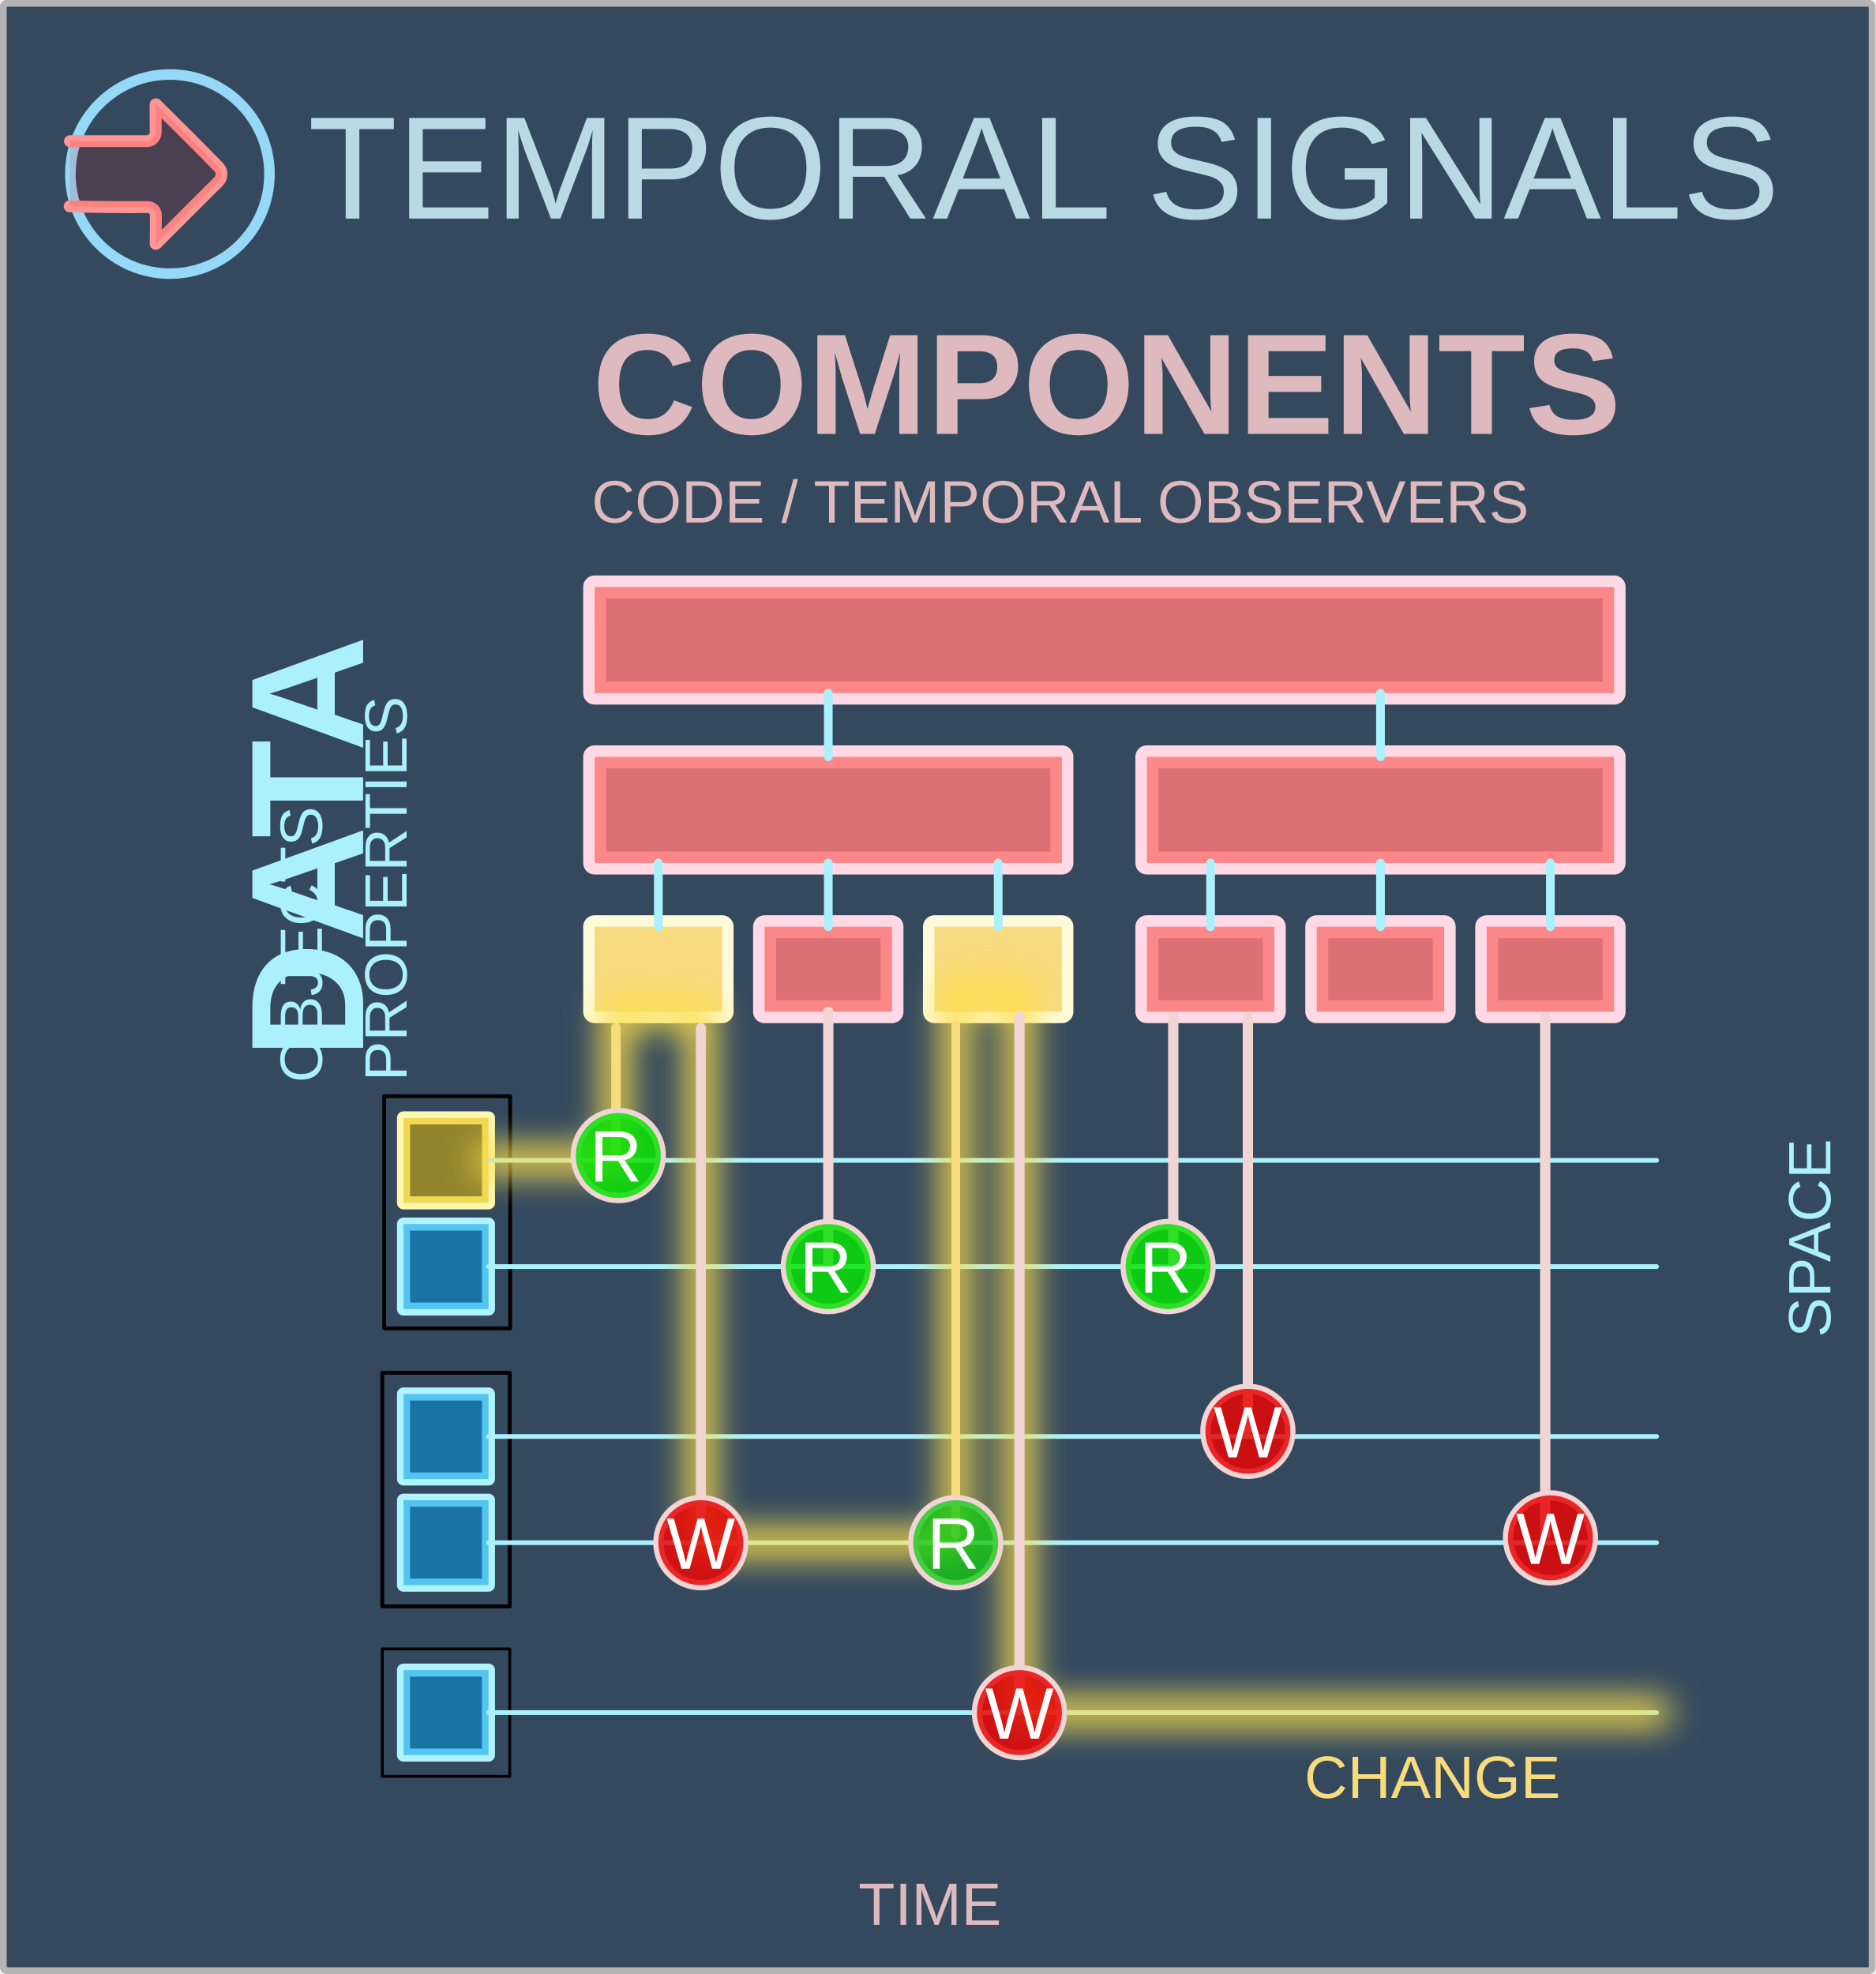
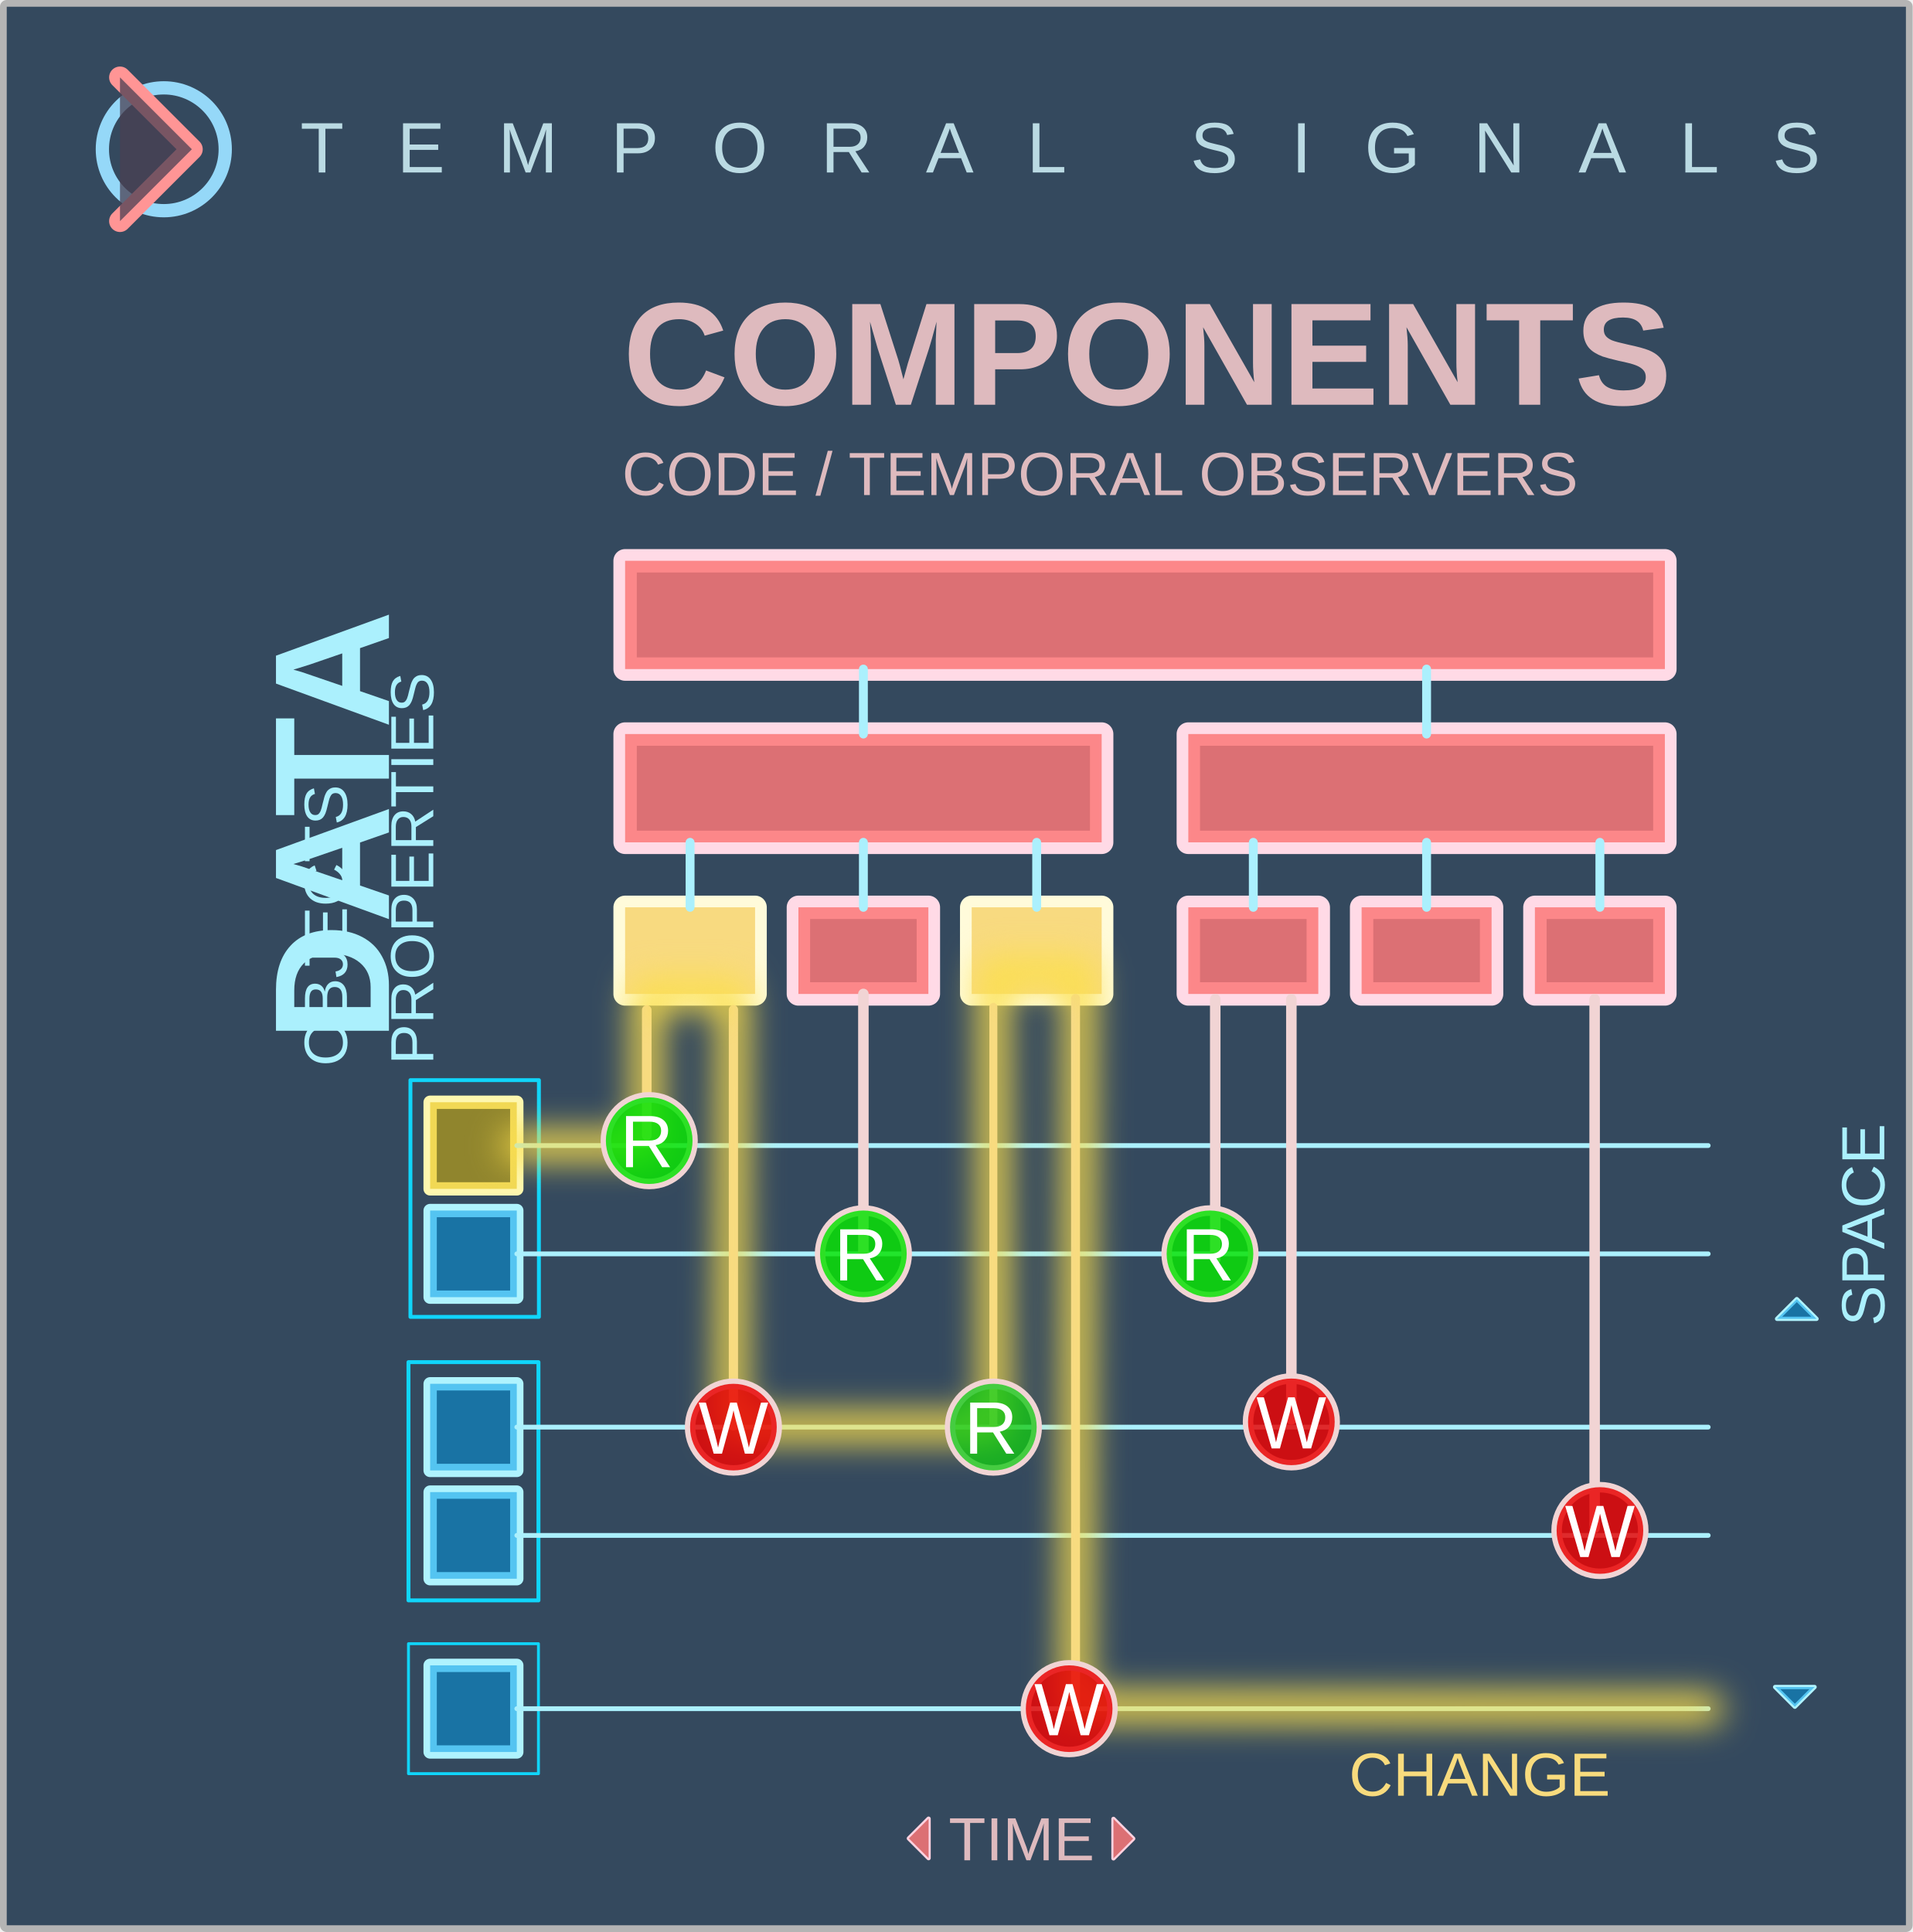
- <svg xmlns="http://www.w3.org/2000/svg" width="233.647mm" height="245.908mm" viewBox="0 0 233.647 245.908" version="1.1" id="svg1" xml:space="preserve">
+ <svg xmlns="http://www.w3.org/2000/svg" width="233.613mm" height="236.016mm" viewBox="0 0 233.613 236.016" version="1.1" id="svg1" xml:space="preserve">
  <defs id="defs1">
    <rect x="2007.793" y="748.044" width="42.207" height="41.956" id="rect18" />
    <rect x="2007.793" y="748.044" width="42.207" height="41.956" id="rect18-2-5" />
    <rect x="2007.793" y="748.044" width="42.207" height="41.956" id="rect18-6" />
    <rect x="2007.793" y="748.044" width="42.207" height="41.956" id="rect18-2-9" />
    <rect x="2007.793" y="748.044" width="42.207" height="41.956" id="rect18-6-5" />
    <rect x="2007.793" y="748.044" width="42.207" height="41.956" id="rect18-2-5-2" />
    <rect x="2007.793" y="748.044" width="42.207" height="41.956" id="rect18-2-9-8" />
    <rect x="2007.793" y="748.044" width="42.207" height="41.956" id="rect18-6-1" />
    <filter style="color-interpolation-filters:sRGB" id="filter30" x="-0.046" y="-0.075" width="1.093" height="1.15">
      <feGaussianBlur stdDeviation="2.066" id="feGaussianBlur30" />
    </filter>
  </defs>
-   <g id="layer1" transform="translate(-455.0833,-59.17726)">
-     <rect style="fill:#34495e;fill-opacity:1;stroke:#b4b4b4;stroke-width:1.68;stroke-linecap:round;stroke-linejoin:round;stroke-dasharray:none;stroke-dashoffset:0;stroke-opacity:1;paint-order:markers stroke fill" id="rect16" width="231.967" height="244.228" x="455.923" y="60.017" />
-     <circle style="opacity:1;fill:#34495e;stroke:#95d8f8;stroke-width:2.632;stroke-linecap:round;stroke-linejoin:round;stroke-dasharray:none;stroke-opacity:1;paint-order:markers stroke fill" id="path6-1-9" cx="476.25" cy="80.859" r="11.745" />
-     <path id="rect15-2-0-3-8-25-6" style="opacity:1;fill:#e50000;fill-opacity:0.128;stroke:#ff9595;stroke-width:3.534;stroke-linecap:round;stroke-linejoin:round;stroke-dasharray:none;stroke-opacity:1;paint-order:markers stroke fill" d="m 360.159,144.288 c 10.055,0.289 19.002,0.258 23.169,0.22 1.369,-0.013 2.477,1.08 2.475,2.45 -0.006,3.231 -0.022,8.471 -0.059,8.475 0,0 0.105,0.042 0.147,-0.017 l 18.585,-18.585 c 1.133,-1.133 1.158,-2.994 0.045,-4.148 -6.046,-6.27 -12.458,-12.532 -18.651,-18.726 -0.01,-0.009 -0.042,-0.009 -0.042,-0.009 l 0.007,-0.021 c -0.042,0 -0.126,0.017 -0.126,0.042 h 0.014 l 0.032,8.246 a 2.678,2.678 134.89 0 1 -2.678,2.688 h -22.834" transform="matrix(0.4188524,0,0,0.4188524,312.908,24.44522)" />
-     <rect style="opacity:1;fill:none;fill-opacity:0.128;stroke:none;stroke-width:0.67;stroke-linecap:round;stroke-linejoin:round;stroke-dasharray:none;stroke-opacity:1;paint-order:markers stroke fill" id="rect7-9" width="28.278" height="28.278" x="462.111" y="66.72" />
+   <g id="layer1" transform="translate(-452.816,-63.78611)">
+     <rect style="fill:#34495e;fill-opacity:1;stroke:#b4b4b4;stroke-width:1.646;stroke-linecap:round;stroke-linejoin:round;stroke-dasharray:none;stroke-dashoffset:0;stroke-opacity:1;paint-order:markers stroke fill" id="rect16" width="231.967" height="234.37" x="453.639" y="64.609" />
+     <rect style="fill:none;fill-opacity:0.128;stroke:none;stroke-width:1.599;stroke-linecap:round;stroke-linejoin:round;stroke-dasharray:none;stroke-opacity:1;paint-order:markers stroke fill" id="rect7-3" width="67.513" height="67.513" x="457.729" y="259.68" />
    <rect style="fill:#f8da80;fill-opacity:1;stroke:#fffbda;stroke-width:2.858;stroke-linecap:round;stroke-linejoin:round;stroke-dasharray:none;stroke-opacity:1;paint-order:markers stroke fill" id="rect9" width="15.875" height="10.583" x="529.167" y="174.625" />
    <rect style="fill:#fb7878;fill-opacity:0.842;stroke:#ffdae6;stroke-width:2.858;stroke-linecap:round;stroke-linejoin:round;stroke-dasharray:none;stroke-opacity:1;paint-order:markers stroke fill" id="rect10" width="15.875" height="10.583" x="550.333" y="174.625" />
    <rect style="fill:#f8da80;fill-opacity:1;stroke:#fffbda;stroke-width:2.858;stroke-linecap:round;stroke-linejoin:round;stroke-dasharray:none;stroke-opacity:1;paint-order:markers stroke fill" id="rect11" width="15.875" height="10.583" x="571.5" y="174.625" />
    <rect style="fill:#e5bd00;fill-opacity:0.521;stroke:#fef7af;stroke-width:1.628;stroke-linecap:round;stroke-linejoin:round;stroke-dasharray:none;stroke-opacity:1;paint-order:markers stroke fill" id="rect11-6" width="10.583" height="10.583" x="505.354" y="198.437" />
    <rect style="fill:#009ae5;fill-opacity:0.521;stroke:#aff3fe;stroke-width:1.628;stroke-linecap:round;stroke-linejoin:round;stroke-dasharray:none;stroke-opacity:1;paint-order:markers stroke fill" id="rect11-6-6" width="10.583" height="10.583" x="505.354" y="211.667" />
    <rect style="fill:#009ae5;fill-opacity:0.521;stroke:#aff3fe;stroke-width:1.628;stroke-linecap:round;stroke-linejoin:round;stroke-dasharray:none;stroke-opacity:1;paint-order:markers stroke fill" id="rect11-6-6-6" width="10.583" height="10.583" x="505.354" y="232.833" />
    <rect style="fill:#009ae5;fill-opacity:0.521;stroke:#aff3fe;stroke-width:1.628;stroke-linecap:round;stroke-linejoin:round;stroke-dasharray:none;stroke-opacity:1;paint-order:markers stroke fill" id="rect11-6-6-6-0" width="10.583" height="10.583" x="505.354" y="246.062" />
    <rect style="fill:#009ae5;fill-opacity:0.521;stroke:#aff3fe;stroke-width:1.628;stroke-linecap:round;stroke-linejoin:round;stroke-dasharray:none;stroke-opacity:1;paint-order:markers stroke fill" id="rect11-6-6-6-0-9" width="10.583" height="10.583" x="505.354" y="267.229" />
+     <path id="rect11-6-6-6-0-9-9-5" style="fill:#dc7074;fill-opacity:1;stroke:#fed2e0;stroke-width:0.524;stroke-linecap:round;stroke-linejoin:round;stroke-dasharray:none;stroke-opacity:1;paint-order:markers stroke fill" d="m 588.816,285.986 v 4.819 l 2.409,-2.409 z" />
+     <path id="rect11-6-6-6-0-9-9-5-1" style="fill:#009ae5;fill-opacity:0.521;stroke:#aff3fe;stroke-width:0.524;stroke-linecap:round;stroke-linejoin:round;stroke-dasharray:none;stroke-opacity:1;paint-order:markers stroke fill" d="m 674.451,269.875 h -4.819 l 2.409,2.409 z" />
+     <path id="rect11-6-6-6-0-9-9-5-1-3" style="fill:#009ae5;fill-opacity:0.521;stroke:#aff3fe;stroke-width:0.524;stroke-linecap:round;stroke-linejoin:round;stroke-dasharray:none;stroke-opacity:1;paint-order:markers stroke fill" d="m 669.869,224.896 h 4.819 l -2.409,-2.409 z" />
+     <path id="rect11-6-6-6-0-9-9-5-8" style="fill:#dc7074;fill-opacity:1;stroke:#fed2e0;stroke-width:0.524;stroke-linecap:round;stroke-linejoin:round;stroke-dasharray:none;stroke-opacity:1;paint-order:markers stroke fill" d="m 566.234,290.78 v -4.819 l -2.409,2.409 z" />
    <rect style="fill:#fb7878;fill-opacity:0.842;stroke:#ffdae6;stroke-width:2.858;stroke-linecap:round;stroke-linejoin:round;stroke-dasharray:none;stroke-opacity:1;paint-order:markers stroke fill" id="rect12" width="58.208" height="13.229" x="529.167" y="153.458" />
    <rect style="fill:#fb7878;fill-opacity:0.842;stroke:#ffdae6;stroke-width:2.858;stroke-linecap:round;stroke-linejoin:round;stroke-dasharray:none;stroke-opacity:1;paint-order:markers stroke fill" id="rect9-1" width="15.875" height="10.583" x="597.958" y="174.625" />
    <rect style="fill:#fb7878;fill-opacity:0.842;stroke:#ffdae6;stroke-width:2.858;stroke-linecap:round;stroke-linejoin:round;stroke-dasharray:none;stroke-opacity:1;paint-order:markers stroke fill" id="rect10-4" width="15.875" height="10.583" x="619.125" y="174.625" />
    <rect style="fill:#fb7878;fill-opacity:0.842;stroke:#ffdae6;stroke-width:2.858;stroke-linecap:round;stroke-linejoin:round;stroke-dasharray:none;stroke-opacity:1;paint-order:markers stroke fill" id="rect11-60" width="15.875" height="10.583" x="640.292" y="174.625" />
    <rect style="fill:#fb7878;fill-opacity:0.842;stroke:#ffdae6;stroke-width:2.858;stroke-linecap:round;stroke-linejoin:round;stroke-dasharray:none;stroke-opacity:1;paint-order:markers stroke fill" id="rect12-7" width="58.208" height="13.229" x="597.958" y="153.458" />
    <rect style="fill:#fb7878;fill-opacity:0.842;stroke:#ffdae6;stroke-width:2.858;stroke-linecap:round;stroke-linejoin:round;stroke-dasharray:none;stroke-opacity:1;paint-order:markers stroke fill" id="rect13" width="127" height="13.229" x="529.167" y="132.292" />
    <text xml:space="preserve" style="font-style:italic;font-size:17.881px;font-family:'Monotype Corsiva';-inkscape-font-specification:'Monotype Corsiva Italic';text-align:start;letter-spacing:0px;writing-mode:lr-tb;direction:ltr;text-anchor:start;fill:#fed0d0;fill-opacity:0.842;stroke:none;stroke-width:26.546;stroke-linecap:round;stroke-linejoin:round;stroke-dasharray:none;stroke-opacity:1;paint-order:markers stroke fill" x="528.888" y="113.23" id="text13">
      <tspan id="tspan13" style="font-style:normal;font-variant:normal;font-weight:bold;font-stretch:normal;font-size:17.881px;font-family:Arial;-inkscape-font-specification:Arial;fill:#fed0d0;fill-opacity:0.842;stroke:none;stroke-width:26.547;stroke-opacity:1" x="528.888" y="113.23">COMPONENTS</tspan>
    </text>
-     <text xml:space="preserve" style="font-style:italic;font-size:18.195px;font-family:'Monotype Corsiva';-inkscape-font-specification:'Monotype Corsiva Italic';text-align:start;letter-spacing:0px;writing-mode:lr-tb;direction:ltr;text-anchor:start;fill:#d5f8fe;fill-opacity:0.831;stroke:none;stroke-width:27.013;stroke-linecap:round;stroke-linejoin:round;stroke-dasharray:none;stroke-opacity:1;paint-order:markers stroke fill" x="493.445" y="86.403" id="text13-86">
-       <tspan id="tspan13-77" style="font-style:normal;font-variant:normal;font-weight:normal;font-stretch:normal;font-size:18.195px;font-family:Arial;-inkscape-font-specification:Arial;fill:#d5f8fe;fill-opacity:0.831;stroke:none;stroke-width:27.014;stroke-opacity:1" x="493.445" y="86.403">TEMPORAL SIGNALS</tspan>
+     <text xml:space="preserve" style="font-style:italic;font-size:8.739px;line-height:0;font-family:'Monotype Corsiva';-inkscape-font-specification:'Monotype Corsiva Italic';text-align:start;letter-spacing:6.507px;writing-mode:lr-tb;direction:ltr;text-anchor:start;fill:#d5f8fe;fill-opacity:0.831;stroke:none;stroke-width:12.974;stroke-linecap:round;stroke-linejoin:round;stroke-dasharray:none;stroke-opacity:1;paint-order:markers stroke fill" x="489.479" y="84.861" id="text13-86">
+       <tspan style="font-style:normal;font-variant:normal;font-weight:normal;font-stretch:normal;font-size:8.739px;line-height:0;font-family:Arial;-inkscape-font-specification:Arial;letter-spacing:6.507px;fill:#d5f8fe;fill-opacity:0.831;stroke:none;stroke-width:12.974;stroke-opacity:1" x="489.479" y="84.861" id="tspan35">TEMPORAL SIGNALS</tspan>
    </text>
    <text xml:space="preserve" style="font-style:italic;font-size:7.46px;font-family:'Monotype Corsiva';-inkscape-font-specification:'Monotype Corsiva Italic';text-align:start;letter-spacing:0px;writing-mode:lr-tb;direction:ltr;text-anchor:start;fill:#fed0d0;fill-opacity:0.842;stroke:none;stroke-width:11.076;stroke-linecap:round;stroke-linejoin:round;stroke-dasharray:none;stroke-opacity:1;paint-order:markers stroke fill" x="528.795" y="124.263" id="text13-7">
      <tspan id="tspan13-3" style="font-style:normal;font-variant:normal;font-weight:normal;font-stretch:normal;font-size:7.46px;font-family:Arial;-inkscape-font-specification:Arial;fill:#fed0d0;fill-opacity:0.842;stroke:none;stroke-width:11.076;stroke-opacity:1" x="528.795" y="124.263">CODE / TEMPORAL OBSERVERS</tspan>
    </text>
-     <text xml:space="preserve" style="font-style:italic;font-size:7.46px;font-family:'Monotype Corsiva';-inkscape-font-specification:'Monotype Corsiva Italic';text-align:start;letter-spacing:0px;writing-mode:lr-tb;direction:ltr;text-anchor:start;fill:#fed0d0;fill-opacity:0.842;stroke:none;stroke-width:11.076;stroke-linecap:round;stroke-linejoin:round;stroke-dasharray:none;stroke-opacity:1;paint-order:markers stroke fill" x="562.018" y="298.979" id="text13-7-1">
-       <tspan id="tspan13-3-0" style="font-style:normal;font-variant:normal;font-weight:normal;font-stretch:normal;font-size:7.46px;font-family:Arial;-inkscape-font-specification:Arial;fill:#fed0d0;fill-opacity:0.842;stroke:none;stroke-width:11.076;stroke-opacity:1" x="562.018" y="298.979">TIME</tspan>
+     <text xml:space="preserve" style="font-style:italic;font-size:7.46px;font-family:'Monotype Corsiva';-inkscape-font-specification:'Monotype Corsiva Italic';text-align:start;letter-spacing:0px;writing-mode:lr-tb;direction:ltr;text-anchor:start;fill:#fed0d0;fill-opacity:0.842;stroke:none;stroke-width:11.076;stroke-linecap:round;stroke-linejoin:round;stroke-dasharray:none;stroke-opacity:1;paint-order:markers stroke fill" x="568.679" y="291.042" id="text13-7-1">
+       <tspan id="tspan13-3-0" style="font-style:normal;font-variant:normal;font-weight:normal;font-stretch:normal;font-size:7.46px;font-family:Arial;-inkscape-font-specification:Arial;fill:#fed0d0;fill-opacity:0.842;stroke:none;stroke-width:11.076;stroke-opacity:1" x="568.679" y="291.042">TIME</tspan>
    </text>
    <text xml:space="preserve" style="font-style:italic;font-size:7.46px;font-family:'Monotype Corsiva';-inkscape-font-specification:'Monotype Corsiva Italic';text-align:start;letter-spacing:0px;writing-mode:lr-tb;direction:ltr;text-anchor:start;fill:#f8db7d;fill-opacity:1;stroke:none;stroke-width:11.076;stroke-linecap:round;stroke-linejoin:round;stroke-dasharray:none;stroke-opacity:1;paint-order:markers stroke fill" x="617.581" y="283.153" id="text13-7-1-5">
      <tspan id="tspan13-3-0-3" style="font-style:normal;font-variant:normal;font-weight:normal;font-stretch:normal;font-size:7.46px;font-family:Arial;-inkscape-font-specification:Arial;fill:#f8db7d;fill-opacity:1;stroke:none;stroke-width:11.076;stroke-opacity:1" x="617.581" y="283.153">CHANGE</tspan>
    </text>
    <text xml:space="preserve" style="font-style:italic;font-size:20.047px;font-family:'Monotype Corsiva';-inkscape-font-specification:'Monotype Corsiva Italic';text-align:start;letter-spacing:0px;writing-mode:vertical-lr;direction:ltr;text-orientation:upright;text-anchor:start;fill:#abf0fd;fill-opacity:1;stroke:none;stroke-width:29.763;stroke-linecap:round;stroke-linejoin:round;stroke-dasharray:none;stroke-opacity:1;paint-order:markers stroke fill" x="470.974" y="191.047" id="text13-8">
      <tspan id="tspan13-7" style="font-style:normal;font-variant:normal;font-weight:bold;font-stretch:normal;font-size:20.047px;font-family:Arial;-inkscape-font-specification:Arial;writing-mode:vertical-lr;text-orientation:upright;fill:#abf0fd;fill-opacity:1;stroke:none;stroke-width:29.764;stroke-opacity:1" x="470.974" y="191.047">DATA</tspan>
    </text>
    <text xml:space="preserve" style="font-style:italic;font-size:7.46px;font-family:'Monotype Corsiva';-inkscape-font-specification:'Monotype Corsiva Italic';text-align:start;letter-spacing:0px;writing-mode:vertical-lr;direction:ltr;text-orientation:upright;text-anchor:start;fill:#abf0fd;fill-opacity:1;stroke:none;stroke-width:11.076;stroke-linecap:round;stroke-linejoin:round;stroke-dasharray:none;stroke-opacity:1;paint-order:markers stroke fill" x="484.267" y="194.035" id="text13-8-8">
      <tspan id="tspan13-7-8" style="font-style:normal;font-variant:normal;font-weight:normal;font-stretch:normal;font-size:7.46px;font-family:Arial;-inkscape-font-specification:Arial;writing-mode:vertical-lr;text-orientation:upright;fill:#abf0fd;fill-opacity:1;stroke:none;stroke-width:11.076;stroke-opacity:1" x="484.267" y="194.035">OBJECTS</tspan>
    </text>
-     <text xml:space="preserve" style="font-style:italic;font-size:7.46px;font-family:'Monotype Corsiva';-inkscape-font-specification:'Monotype Corsiva Italic';text-align:start;letter-spacing:0px;writing-mode:vertical-lr;direction:ltr;text-orientation:upright;text-anchor:start;fill:#abf0fd;fill-opacity:1;stroke:none;stroke-width:11.076;stroke-linecap:round;stroke-linejoin:round;stroke-dasharray:none;stroke-opacity:1;paint-order:markers stroke fill" x="672.189" y="225.78" id="text13-8-8-6">
-       <tspan id="tspan13-7-8-8" style="font-style:normal;font-variant:normal;font-weight:normal;font-stretch:normal;font-size:7.46px;font-family:Arial;-inkscape-font-specification:Arial;writing-mode:vertical-lr;text-orientation:upright;fill:#abf0fd;fill-opacity:1;stroke:none;stroke-width:11.076;stroke-opacity:1" x="672.189" y="225.78">SPACE</tspan>
+     <text xml:space="preserve" style="font-style:italic;font-size:7.46px;font-family:'Monotype Corsiva';-inkscape-font-specification:'Monotype Corsiva Italic';text-align:start;letter-spacing:0px;writing-mode:vertical-lr;direction:ltr;text-orientation:upright;text-anchor:start;fill:#abf0fd;fill-opacity:1;stroke:none;stroke-width:11.076;stroke-linecap:round;stroke-linejoin:round;stroke-dasharray:none;stroke-opacity:1;paint-order:markers stroke fill" x="672.042" y="225.78" id="text13-8-8-6">
+       <tspan id="tspan13-7-8-8" style="font-style:normal;font-variant:normal;font-weight:normal;font-stretch:normal;font-size:7.46px;font-family:Arial;-inkscape-font-specification:Arial;writing-mode:vertical-lr;text-orientation:upright;fill:#abf0fd;fill-opacity:1;stroke:none;stroke-width:11.076;stroke-opacity:1" x="672.042" y="225.78">SPACE</tspan>
    </text>
    <text xml:space="preserve" style="font-style:italic;font-size:7.46px;font-family:'Monotype Corsiva';-inkscape-font-specification:'Monotype Corsiva Italic';text-align:start;letter-spacing:0px;writing-mode:vertical-lr;direction:ltr;text-orientation:upright;text-anchor:start;fill:#abf0fd;fill-opacity:1;stroke:none;stroke-width:11.076;stroke-linecap:round;stroke-linejoin:round;stroke-dasharray:none;stroke-opacity:1;paint-order:markers stroke fill" x="494.818" y="193.847" id="text13-8-8-5">
      <tspan id="tspan13-7-8-9" style="font-style:normal;font-variant:normal;font-weight:normal;font-stretch:normal;font-size:7.46px;font-family:Arial;-inkscape-font-specification:Arial;writing-mode:vertical-lr;text-orientation:upright;fill:#abf0fd;fill-opacity:1;stroke:none;stroke-width:11.076;stroke-opacity:1" x="494.818" y="193.847">PROPERTIES</tspan>
    </text>
-     <rect style="fill:none;fill-opacity:1;stroke:#000000;stroke-width:0.476;stroke-linecap:round;stroke-linejoin:round;stroke-dasharray:none;stroke-dashoffset:0;stroke-opacity:1;paint-order:markers stroke fill" id="rect14" width="15.692" height="28.921" x="502.946" y="195.737" />
-     <rect style="fill:none;fill-opacity:1;stroke:#000000;stroke-width:0.48;stroke-linecap:round;stroke-linejoin:round;stroke-dasharray:none;stroke-dashoffset:0;stroke-opacity:1;paint-order:markers stroke fill" id="rect14-0" width="15.875" height="29.104" x="502.708" y="230.187" />
-     <rect style="fill:none;fill-opacity:1;stroke:#000000;stroke-width:0.355;stroke-linecap:round;stroke-linejoin:round;stroke-dasharray:none;stroke-dashoffset:0;stroke-opacity:1;paint-order:markers stroke fill" id="rect14-0-4" width="15.875" height="15.875" x="502.708" y="264.583" />
+     <rect style="fill:none;fill-opacity:1;stroke:#10d5fa;stroke-width:0.476;stroke-linecap:round;stroke-linejoin:round;stroke-dasharray:none;stroke-dashoffset:0;stroke-opacity:1;paint-order:markers stroke fill" id="rect14" width="15.692" height="28.921" x="502.946" y="195.737" />
+     <rect style="fill:none;fill-opacity:1;stroke:#10d5fa;stroke-width:0.48;stroke-linecap:round;stroke-linejoin:round;stroke-dasharray:none;stroke-dashoffset:0;stroke-opacity:1;paint-order:markers stroke fill" id="rect14-0" width="15.875" height="29.104" x="502.708" y="230.187" />
+     <rect style="fill:none;fill-opacity:1;stroke:#10d5fa;stroke-width:0.355;stroke-linecap:round;stroke-linejoin:round;stroke-dasharray:none;stroke-dashoffset:0;stroke-opacity:1;paint-order:markers stroke fill" id="rect14-0-4" width="15.875" height="15.875" x="502.708" y="264.583" />
    <path style="fill:none;fill-opacity:1;stroke:#abf0fd;stroke-width:0.585;stroke-linecap:round;stroke-linejoin:round;stroke-dasharray:none;stroke-dashoffset:0;stroke-opacity:1;paint-order:markers stroke fill" d="M 515.937,203.729 H 661.458" id="path15" />
    <path style="fill:none;fill-opacity:1;stroke:#abf0fd;stroke-width:0.585;stroke-linecap:round;stroke-linejoin:round;stroke-dasharray:none;stroke-dashoffset:0;stroke-opacity:1;paint-order:markers stroke fill" d="M 515.938,216.958 H 661.458" id="path15-4" />
    <path style="fill:none;fill-opacity:1;stroke:#abf0fd;stroke-width:0.585;stroke-linecap:round;stroke-linejoin:round;stroke-dasharray:none;stroke-dashoffset:0;stroke-opacity:1;paint-order:markers stroke fill" d="M 515.938,238.125 H 661.458" id="path15-3" />
    <path style="fill:none;fill-opacity:1;stroke:#abf0fd;stroke-width:0.585;stroke-linecap:round;stroke-linejoin:round;stroke-dasharray:none;stroke-dashoffset:0;stroke-opacity:1;paint-order:markers stroke fill" d="M 515.938,251.354 H 661.458" id="path15-3-1" />
    <path style="fill:none;fill-opacity:1;stroke:#abf0fd;stroke-width:0.585;stroke-linecap:round;stroke-linejoin:round;stroke-dasharray:none;stroke-dashoffset:0;stroke-opacity:1;paint-order:markers stroke fill" d="M 515.938,272.521 H 661.458" id="path15-3-1-4" />
    <path style="fill:#d128fa;fill-opacity:0.842;stroke:#f1d4d4;stroke-width:1.17;stroke-linecap:round;stroke-linejoin:round;stroke-dasharray:none;stroke-dashoffset:0;stroke-opacity:1;paint-order:markers stroke fill" d="m 531.812,187.17 v 15.347" id="path19" />
+     <path style="fill:#d128fa;fill-opacity:0.842;stroke:#f1d4d4;stroke-width:1.093;stroke-linecap:round;stroke-linejoin:round;stroke-dasharray:none;stroke-dashoffset:0;stroke-opacity:1;paint-order:markers stroke fill" d="m 584.183,185.755 v 86.541" id="path20-9" />
    <path style="fill:#d128fa;fill-opacity:0.842;stroke:#f1d4d4;stroke-width:1.285;stroke-linecap:round;stroke-linejoin:round;stroke-dasharray:none;stroke-dashoffset:0;stroke-opacity:1;paint-order:markers stroke fill" d="m 558.271,185.208 3e-5,31.75" id="path20" />
    <path style="fill:#d128fa;fill-opacity:0.842;stroke:#f1d4d4;stroke-width:1.285;stroke-linecap:round;stroke-linejoin:round;stroke-dasharray:none;stroke-dashoffset:0;stroke-opacity:1;paint-order:markers stroke fill" d="m 601.247,185.851 3e-5,31.75" id="path20-8" />
    <path style="fill:#d128fa;fill-opacity:0.842;stroke:#f1d4d4;stroke-width:1.285;stroke-linecap:round;stroke-linejoin:round;stroke-dasharray:none;stroke-dashoffset:0;stroke-opacity:1;paint-order:markers stroke fill" d="m 610.545,185.851 10e-6,51.339" id="path20-8-1" />
-     <path style="fill:#d128fa;fill-opacity:0.842;stroke:#f1d4d4;stroke-width:1.085;stroke-linecap:round;stroke-linejoin:round;stroke-dasharray:none;stroke-dashoffset:0;stroke-opacity:1;paint-order:markers stroke fill" d="m 574.146,186.786 1e-5,63.633" id="path20-8-1-9" />
+     <path style="fill:#d128fa;fill-opacity:0.842;stroke:#f1d4d4;stroke-width:0.975;stroke-linecap:round;stroke-linejoin:round;stroke-dasharray:none;stroke-dashoffset:0;stroke-opacity:1;paint-order:markers stroke fill" d="m 574.146,186.786 1e-5,51.339" id="path20-8-1-9" />
    <path style="fill:#d128fa;fill-opacity:0.842;stroke:#f1d4d4;stroke-width:1.285;stroke-linecap:round;stroke-linejoin:round;stroke-dasharray:none;stroke-dashoffset:0;stroke-opacity:1;paint-order:markers stroke fill" d="m 647.587,185.851 1e-5,64.568" id="path20-8-1-8" />
-     <path style="fill:none;fill-opacity:0.842;stroke:#fbdf4c;stroke-width:3.585;stroke-linecap:round;stroke-linejoin:round;stroke-dasharray:none;stroke-dashoffset:0;stroke-opacity:1;paint-order:markers stroke fill;filter:url(#filter30)" d="m 515.937,203.729 h 10.583 5.292 v -18.521 h 10.583 v 66.146 h 31.75 v -68.792 h 7.938 v 89.958 h 79.375" id="path29" />
-     <path style="fill:#d128fa;fill-opacity:0.842;stroke:#f1d4d4;stroke-width:1.285;stroke-linecap:round;stroke-linejoin:round;stroke-dasharray:none;stroke-dashoffset:0;stroke-opacity:1;paint-order:markers stroke fill" d="m 582.083,185.851 1e-5,86.349" id="path20-9" />
+     <path style="fill:#d128fa;fill-opacity:0.842;stroke:#f1d4d4;stroke-width:1.129;stroke-linecap:round;stroke-linejoin:round;stroke-dasharray:none;stroke-dashoffset:0;stroke-opacity:1;paint-order:markers stroke fill" d="m 542.396,187.124 v 50.848" id="path19-4" />
+     <path style="mix-blend-mode:normal;fill:none;fill-opacity:0.842;stroke:#fbdf4c;stroke-width:3.585;stroke-linecap:round;stroke-linejoin:round;stroke-dasharray:none;stroke-dashoffset:0;stroke-opacity:1;paint-order:markers stroke fill;filter:url(#filter30)" d="m 515.937,203.729 h 10.583 5.292 v -18.521 h 10.583 l -0.288,52.89 h 32.134 l -0.096,-55.536 h 10.583 l -0.546,89.733 77.276,0.225" id="path29" />
    <circle style="fill:#09e205;fill-opacity:0.842;stroke:#f1d4d4;stroke-width:1.285;stroke-linecap:round;stroke-linejoin:round;stroke-dasharray:none;stroke-dashoffset:0;stroke-opacity:1;paint-order:markers stroke fill" id="path16-8" cx="558.271" cy="216.958" r="5.292" />
    <text xml:space="preserve" transform="matrix(0.5668107,0,0,0.5668107,-592.0284,-211.9635)" id="text17-4" style="font-style:normal;font-variant:normal;font-weight:normal;font-stretch:normal;font-size:16px;font-family:Arial;-inkscape-font-specification:Arial;text-align:center;letter-spacing:0px;writing-mode:lr-tb;direction:ltr;text-orientation:upright;white-space:pre;shape-inside:url(#rect18-6);display:inline;fill:#ffffff;fill-opacity:1;stroke:none;stroke-width:10.802;stroke-linecap:round;stroke-linejoin:round;stroke-dasharray:none;stroke-dashoffset:0;stroke-opacity:1;paint-order:markers stroke fill">
      <tspan x="2023.119" y="762.455" id="tspan3">R</tspan>
    </text>
-     <circle style="fill:#0fc913;fill-opacity:0.761;stroke:#f1d4d4;stroke-width:1.285;stroke-linecap:round;stroke-linejoin:round;stroke-dasharray:none;stroke-dashoffset:0;stroke-opacity:1;paint-order:markers stroke fill" id="path16-8-2" cx="574.146" cy="251.354" r="5.292" />
-     <text xml:space="preserve" transform="matrix(0.5668107,0,0,0.5668107,-576.1534,-177.5677)" id="text17-4-9" style="font-style:normal;font-variant:normal;font-weight:normal;font-stretch:normal;font-size:16px;font-family:Arial;-inkscape-font-specification:Arial;text-align:center;letter-spacing:0px;writing-mode:lr-tb;direction:ltr;text-orientation:upright;white-space:pre;shape-inside:url(#rect18-6-1);display:inline;fill:#ffffff;fill-opacity:1;stroke:none;stroke-width:10.802;stroke-linecap:round;stroke-linejoin:round;stroke-dasharray:none;stroke-dashoffset:0;stroke-opacity:1;paint-order:markers stroke fill">
-       <tspan x="2023.119" y="762.455" id="tspan4">R</tspan>
-     </text>
+     <g id="g31" transform="translate(1.6431847e-5,-13.22917)">
+       <circle style="fill:#0fc913;fill-opacity:0.761;stroke:#f1d4d4;stroke-width:1.285;stroke-linecap:round;stroke-linejoin:round;stroke-dasharray:none;stroke-dashoffset:0;stroke-opacity:1;paint-order:markers stroke fill" id="path16-8-2" cx="574.146" cy="251.354" r="5.292" />
+       <text xml:space="preserve" transform="matrix(0.5668107,0,0,0.5668107,-576.1534,-177.5677)" id="text17-4-9" style="font-style:normal;font-variant:normal;font-weight:normal;font-stretch:normal;font-size:16px;font-family:Arial;-inkscape-font-specification:Arial;text-align:center;letter-spacing:0px;writing-mode:lr-tb;direction:ltr;text-orientation:upright;white-space:pre;shape-inside:url(#rect18-6-1);display:inline;fill:#ffffff;fill-opacity:1;stroke:none;stroke-width:10.802;stroke-linecap:round;stroke-linejoin:round;stroke-dasharray:none;stroke-dashoffset:0;stroke-opacity:1;paint-order:markers stroke fill">
+         <tspan x="2023.119" y="762.455" id="tspan4">R</tspan>
+       </text>
+     </g>
    <circle style="fill:#09e205;fill-opacity:0.842;stroke:#f1d4d4;stroke-width:1.285;stroke-linecap:round;stroke-linejoin:round;stroke-dasharray:none;stroke-dashoffset:0;stroke-opacity:1;paint-order:markers stroke fill" id="path16-8-3" cx="600.604" cy="216.958" r="5.292" />
    <text xml:space="preserve" transform="matrix(0.5668107,0,0,0.5668107,-549.6951,-211.9635)" id="text17-4-7" style="font-style:normal;font-variant:normal;font-weight:normal;font-stretch:normal;font-size:16px;font-family:Arial;-inkscape-font-specification:Arial;text-align:center;letter-spacing:0px;writing-mode:lr-tb;direction:ltr;text-orientation:upright;white-space:pre;shape-inside:url(#rect18-6-5);display:inline;fill:#ffffff;fill-opacity:1;stroke:none;stroke-width:10.802;stroke-linecap:round;stroke-linejoin:round;stroke-dasharray:none;stroke-dashoffset:0;stroke-opacity:1;paint-order:markers stroke fill">
      <tspan x="2023.119" y="762.455" id="tspan5">R</tspan>
    </text>
    <circle style="fill:#09e205;fill-opacity:0.842;stroke:#f1d4d4;stroke-width:1.285;stroke-linecap:round;stroke-linejoin:round;stroke-dasharray:none;stroke-dashoffset:0;stroke-opacity:1;paint-order:markers stroke fill" id="path16" cx="532.111" cy="203.129" r="5.292" />
    <text xml:space="preserve" transform="matrix(0.5668107,0,0,0.5668107,-618.1878,-225.7927)" id="text17" style="font-style:normal;font-variant:normal;font-weight:normal;font-stretch:normal;font-size:16px;font-family:Arial;-inkscape-font-specification:Arial;text-align:center;letter-spacing:0px;writing-mode:lr-tb;direction:ltr;text-orientation:upright;white-space:pre;shape-inside:url(#rect18);display:inline;fill:#ffffff;fill-opacity:1;stroke:none;stroke-width:10.802;stroke-linecap:round;stroke-linejoin:round;stroke-dasharray:none;stroke-dashoffset:0;stroke-opacity:1;paint-order:markers stroke fill">
      <tspan x="2023.119" y="762.455" id="tspan6">R</tspan>
    </text>
    <circle style="fill:#e80505;fill-opacity:0.842;stroke:#f1d4d4;stroke-width:1.285;stroke-linecap:round;stroke-linejoin:round;stroke-dasharray:none;stroke-dashoffset:0;stroke-opacity:1;paint-order:markers stroke fill" id="path16-0-7" cx="610.545" cy="237.482" r="5.292" />
    <text xml:space="preserve" transform="matrix(0.5668107,0,0,0.5668107,-539.4597,-191.4393)" id="text17-3-7" style="font-style:normal;font-variant:normal;font-weight:normal;font-stretch:normal;font-size:16px;font-family:Arial;-inkscape-font-specification:Arial;text-align:center;letter-spacing:0px;writing-mode:lr-tb;direction:ltr;text-orientation:upright;white-space:pre;shape-inside:url(#rect18-2-9);display:inline;fill:#ffffff;fill-opacity:1;stroke:none;stroke-width:10.802;stroke-linecap:round;stroke-linejoin:round;stroke-dasharray:none;stroke-dashoffset:0;stroke-opacity:1;paint-order:markers stroke fill">
      <tspan x="2021.346" y="762.455" id="tspan7">W</tspan>
    </text>
    <circle style="fill:#e80505;fill-opacity:0.842;stroke:#f1d4d4;stroke-width:1.285;stroke-linecap:round;stroke-linejoin:round;stroke-dasharray:none;stroke-dashoffset:0;stroke-opacity:1;paint-order:markers stroke fill" id="path16-0-7-5" cx="648.234" cy="250.754" r="5.292" />
    <text xml:space="preserve" transform="matrix(0.5668107,0,0,0.5668107,-501.7712,-178.1677)" id="text17-3-7-3" style="font-style:normal;font-variant:normal;font-weight:normal;font-stretch:normal;font-size:16px;font-family:Arial;-inkscape-font-specification:Arial;text-align:center;letter-spacing:0px;writing-mode:lr-tb;direction:ltr;text-orientation:upright;white-space:pre;shape-inside:url(#rect18-2-9-8);display:inline;fill:#ffffff;fill-opacity:1;stroke:none;stroke-width:10.802;stroke-linecap:round;stroke-linejoin:round;stroke-dasharray:none;stroke-dashoffset:0;stroke-opacity:1;paint-order:markers stroke fill">
      <tspan x="2021.346" y="762.455" id="tspan8">W</tspan>
    </text>
-     <path style="fill:#d128fa;fill-opacity:0.842;stroke:#f1d4d4;stroke-width:1.241;stroke-linecap:round;stroke-linejoin:round;stroke-dasharray:none;stroke-dashoffset:0;stroke-opacity:1;paint-order:markers stroke fill" d="m 542.396,187.231 v 61.487" id="path19-4" />
-     <circle style="fill:#e80505;fill-opacity:0.842;stroke:#f1d4d4;stroke-width:1.285;stroke-linecap:round;stroke-linejoin:round;stroke-dasharray:none;stroke-dashoffset:0;stroke-opacity:1;paint-order:markers stroke fill" id="path16-0-1-7" cx="542.396" cy="251.354" r="5.292" />
-     <text xml:space="preserve" transform="matrix(0.5668107,0,0,0.5668107,-607.6089,-177.5677)" id="text17-3-6-8" style="font-style:normal;font-variant:normal;font-weight:normal;font-stretch:normal;font-size:16px;font-family:Arial;-inkscape-font-specification:Arial;text-align:center;letter-spacing:0px;writing-mode:lr-tb;direction:ltr;text-orientation:upright;white-space:pre;shape-inside:url(#rect18-2-5-2);display:inline;fill:#ffffff;fill-opacity:1;stroke:none;stroke-width:10.802;stroke-linecap:round;stroke-linejoin:round;stroke-dasharray:none;stroke-dashoffset:0;stroke-opacity:1;paint-order:markers stroke fill">
-       <tspan x="2021.346" y="762.455" id="tspan9">W</tspan>
-     </text>
-     <circle style="fill:#e80505;fill-opacity:0.842;stroke:#f1d4d4;stroke-width:1.285;stroke-linecap:round;stroke-linejoin:round;stroke-dasharray:none;stroke-dashoffset:0;stroke-opacity:1;paint-order:markers stroke fill" id="path16-0-1" cx="582.083" cy="272.521" r="5.292" />
-     <text xml:space="preserve" transform="matrix(0.5668107,0,0,0.5668107,-567.9214,-156.401)" id="text17-3-6" style="font-style:normal;font-variant:normal;font-weight:normal;font-stretch:normal;font-size:16px;font-family:Arial;-inkscape-font-specification:Arial;text-align:center;letter-spacing:0px;writing-mode:lr-tb;direction:ltr;text-orientation:upright;white-space:pre;shape-inside:url(#rect18-2-5);display:inline;fill:#ffffff;fill-opacity:1;stroke:none;stroke-width:10.802;stroke-linecap:round;stroke-linejoin:round;stroke-dasharray:none;stroke-dashoffset:0;stroke-opacity:1;paint-order:markers stroke fill">
-       <tspan x="2021.346" y="762.455" id="tspan10">W</tspan>
-     </text>
+     <g id="g32" transform="translate(1.6655035e-5,-13.22917)">
+       <circle style="fill:#e80505;fill-opacity:0.842;stroke:#f1d4d4;stroke-width:1.285;stroke-linecap:round;stroke-linejoin:round;stroke-dasharray:none;stroke-dashoffset:0;stroke-opacity:1;paint-order:markers stroke fill" id="path16-0-1-7" cx="542.396" cy="251.354" r="5.292" />
+       <text xml:space="preserve" transform="matrix(0.5668107,0,0,0.5668107,-607.6089,-177.5677)" id="text17-3-6-8" style="font-style:normal;font-variant:normal;font-weight:normal;font-stretch:normal;font-size:16px;font-family:Arial;-inkscape-font-specification:Arial;text-align:center;letter-spacing:0px;writing-mode:lr-tb;direction:ltr;text-orientation:upright;white-space:pre;shape-inside:url(#rect18-2-5-2);display:inline;fill:#ffffff;fill-opacity:1;stroke:none;stroke-width:10.802;stroke-linecap:round;stroke-linejoin:round;stroke-dasharray:none;stroke-dashoffset:0;stroke-opacity:1;paint-order:markers stroke fill">
+         <tspan x="2021.346" y="762.455" id="tspan9">W</tspan>
+       </text>
+     </g>
+     <g id="g33" transform="translate(1.322941,-1.2988281e-5)">
+       <circle style="fill:#e80505;fill-opacity:0.842;stroke:#f1d4d4;stroke-width:1.285;stroke-linecap:round;stroke-linejoin:round;stroke-dasharray:none;stroke-dashoffset:0;stroke-opacity:1;paint-order:markers stroke fill" id="path16-0-1" cx="582.083" cy="272.521" r="5.292" />
+       <text xml:space="preserve" transform="matrix(0.5668107,0,0,0.5668107,-567.9214,-156.401)" id="text17-3-6" style="font-style:normal;font-variant:normal;font-weight:normal;font-stretch:normal;font-size:16px;font-family:Arial;-inkscape-font-specification:Arial;text-align:center;letter-spacing:0px;writing-mode:lr-tb;direction:ltr;text-orientation:upright;white-space:pre;shape-inside:url(#rect18-2-5);display:inline;fill:#ffffff;fill-opacity:1;stroke:none;stroke-width:10.802;stroke-linecap:round;stroke-linejoin:round;stroke-dasharray:none;stroke-dashoffset:0;stroke-opacity:1;paint-order:markers stroke fill">
+         <tspan x="2021.346" y="762.455" id="tspan10">W</tspan>
+       </text>
+     </g>
    <path style="fill:#d128fa;fill-opacity:0.842;stroke:#abf0fd;stroke-width:1.085;stroke-linecap:round;stroke-linejoin:round;stroke-dasharray:none;stroke-dashoffset:0;stroke-opacity:1;paint-order:markers stroke fill" d="m 537.104,174.625 v -7.938" id="path21" />
    <path style="fill:#d128fa;fill-opacity:0.842;stroke:#abf0fd;stroke-width:1.085;stroke-linecap:round;stroke-linejoin:round;stroke-dasharray:none;stroke-dashoffset:0;stroke-opacity:1;paint-order:markers stroke fill" d="m 558.271,174.625 v -7.938" id="path22" />
    <path style="fill:#d128fa;fill-opacity:0.842;stroke:#abf0fd;stroke-width:1.085;stroke-linecap:round;stroke-linejoin:round;stroke-dasharray:none;stroke-dashoffset:0;stroke-opacity:1;paint-order:markers stroke fill" d="m 579.437,174.625 2e-5,-7.937" id="path23" />
    <path style="fill:#d128fa;fill-opacity:0.842;stroke:#abf0fd;stroke-width:1.085;stroke-linecap:round;stroke-linejoin:round;stroke-dasharray:none;stroke-dashoffset:0;stroke-opacity:1;paint-order:markers stroke fill" d="m 558.271,153.458 v -7.938" id="path24" />
    <path style="fill:#d128fa;fill-opacity:0.842;stroke:#abf0fd;stroke-width:1.085;stroke-linecap:round;stroke-linejoin:round;stroke-dasharray:none;stroke-dashoffset:0;stroke-opacity:1;paint-order:markers stroke fill" d="m 627.062,153.458 v -7.938" id="path25" />
    <path style="fill:#d128fa;fill-opacity:0.842;stroke:#abf0fd;stroke-width:1.085;stroke-linecap:round;stroke-linejoin:round;stroke-dasharray:none;stroke-dashoffset:0;stroke-opacity:1;paint-order:markers stroke fill" d="m 605.896,174.625 v -7.938" id="path26" />
    <path style="fill:#d128fa;fill-opacity:0.842;stroke:#abf0fd;stroke-width:1.085;stroke-linecap:round;stroke-linejoin:round;stroke-dasharray:none;stroke-dashoffset:0;stroke-opacity:1;paint-order:markers stroke fill" d="m 627.062,174.625 5e-5,-7.937" id="path27" />
    <path style="fill:#d128fa;fill-opacity:0.842;stroke:#abf0fd;stroke-width:1.085;stroke-linecap:round;stroke-linejoin:round;stroke-dasharray:none;stroke-dashoffset:0;stroke-opacity:1;paint-order:markers stroke fill" d="m 648.229,174.625 v -7.938" id="path28" />
+     <circle style="fill:#34495e;stroke:#95d8f8;stroke-width:3.242;stroke-linecap:round;stroke-linejoin:round;stroke-dasharray:none;stroke-opacity:1;paint-order:markers stroke fill" id="path6-1-91-8" cx="472.823" cy="82.021" r="6.693" />
+     <rect style="fill:none;fill-opacity:0.128;stroke:none;stroke-width:0.417;stroke-linecap:round;stroke-linejoin:round;stroke-dasharray:none;stroke-opacity:1;paint-order:markers stroke fill" id="rect7-5-2" width="17.6" height="17.6" x="464.023" y="72.999" />
+     <path id="rect33-5" style="fill:#4a4052;fill-opacity:0.743;stroke:#ff9595;stroke-width:2.655;stroke-linecap:round;stroke-linejoin:round;stroke-dasharray:none;stroke-opacity:1;paint-order:markers stroke fill" d="m 467.471,73.242 8.779,8.779 -8.779,8.779" />
  </g>
</svg>
